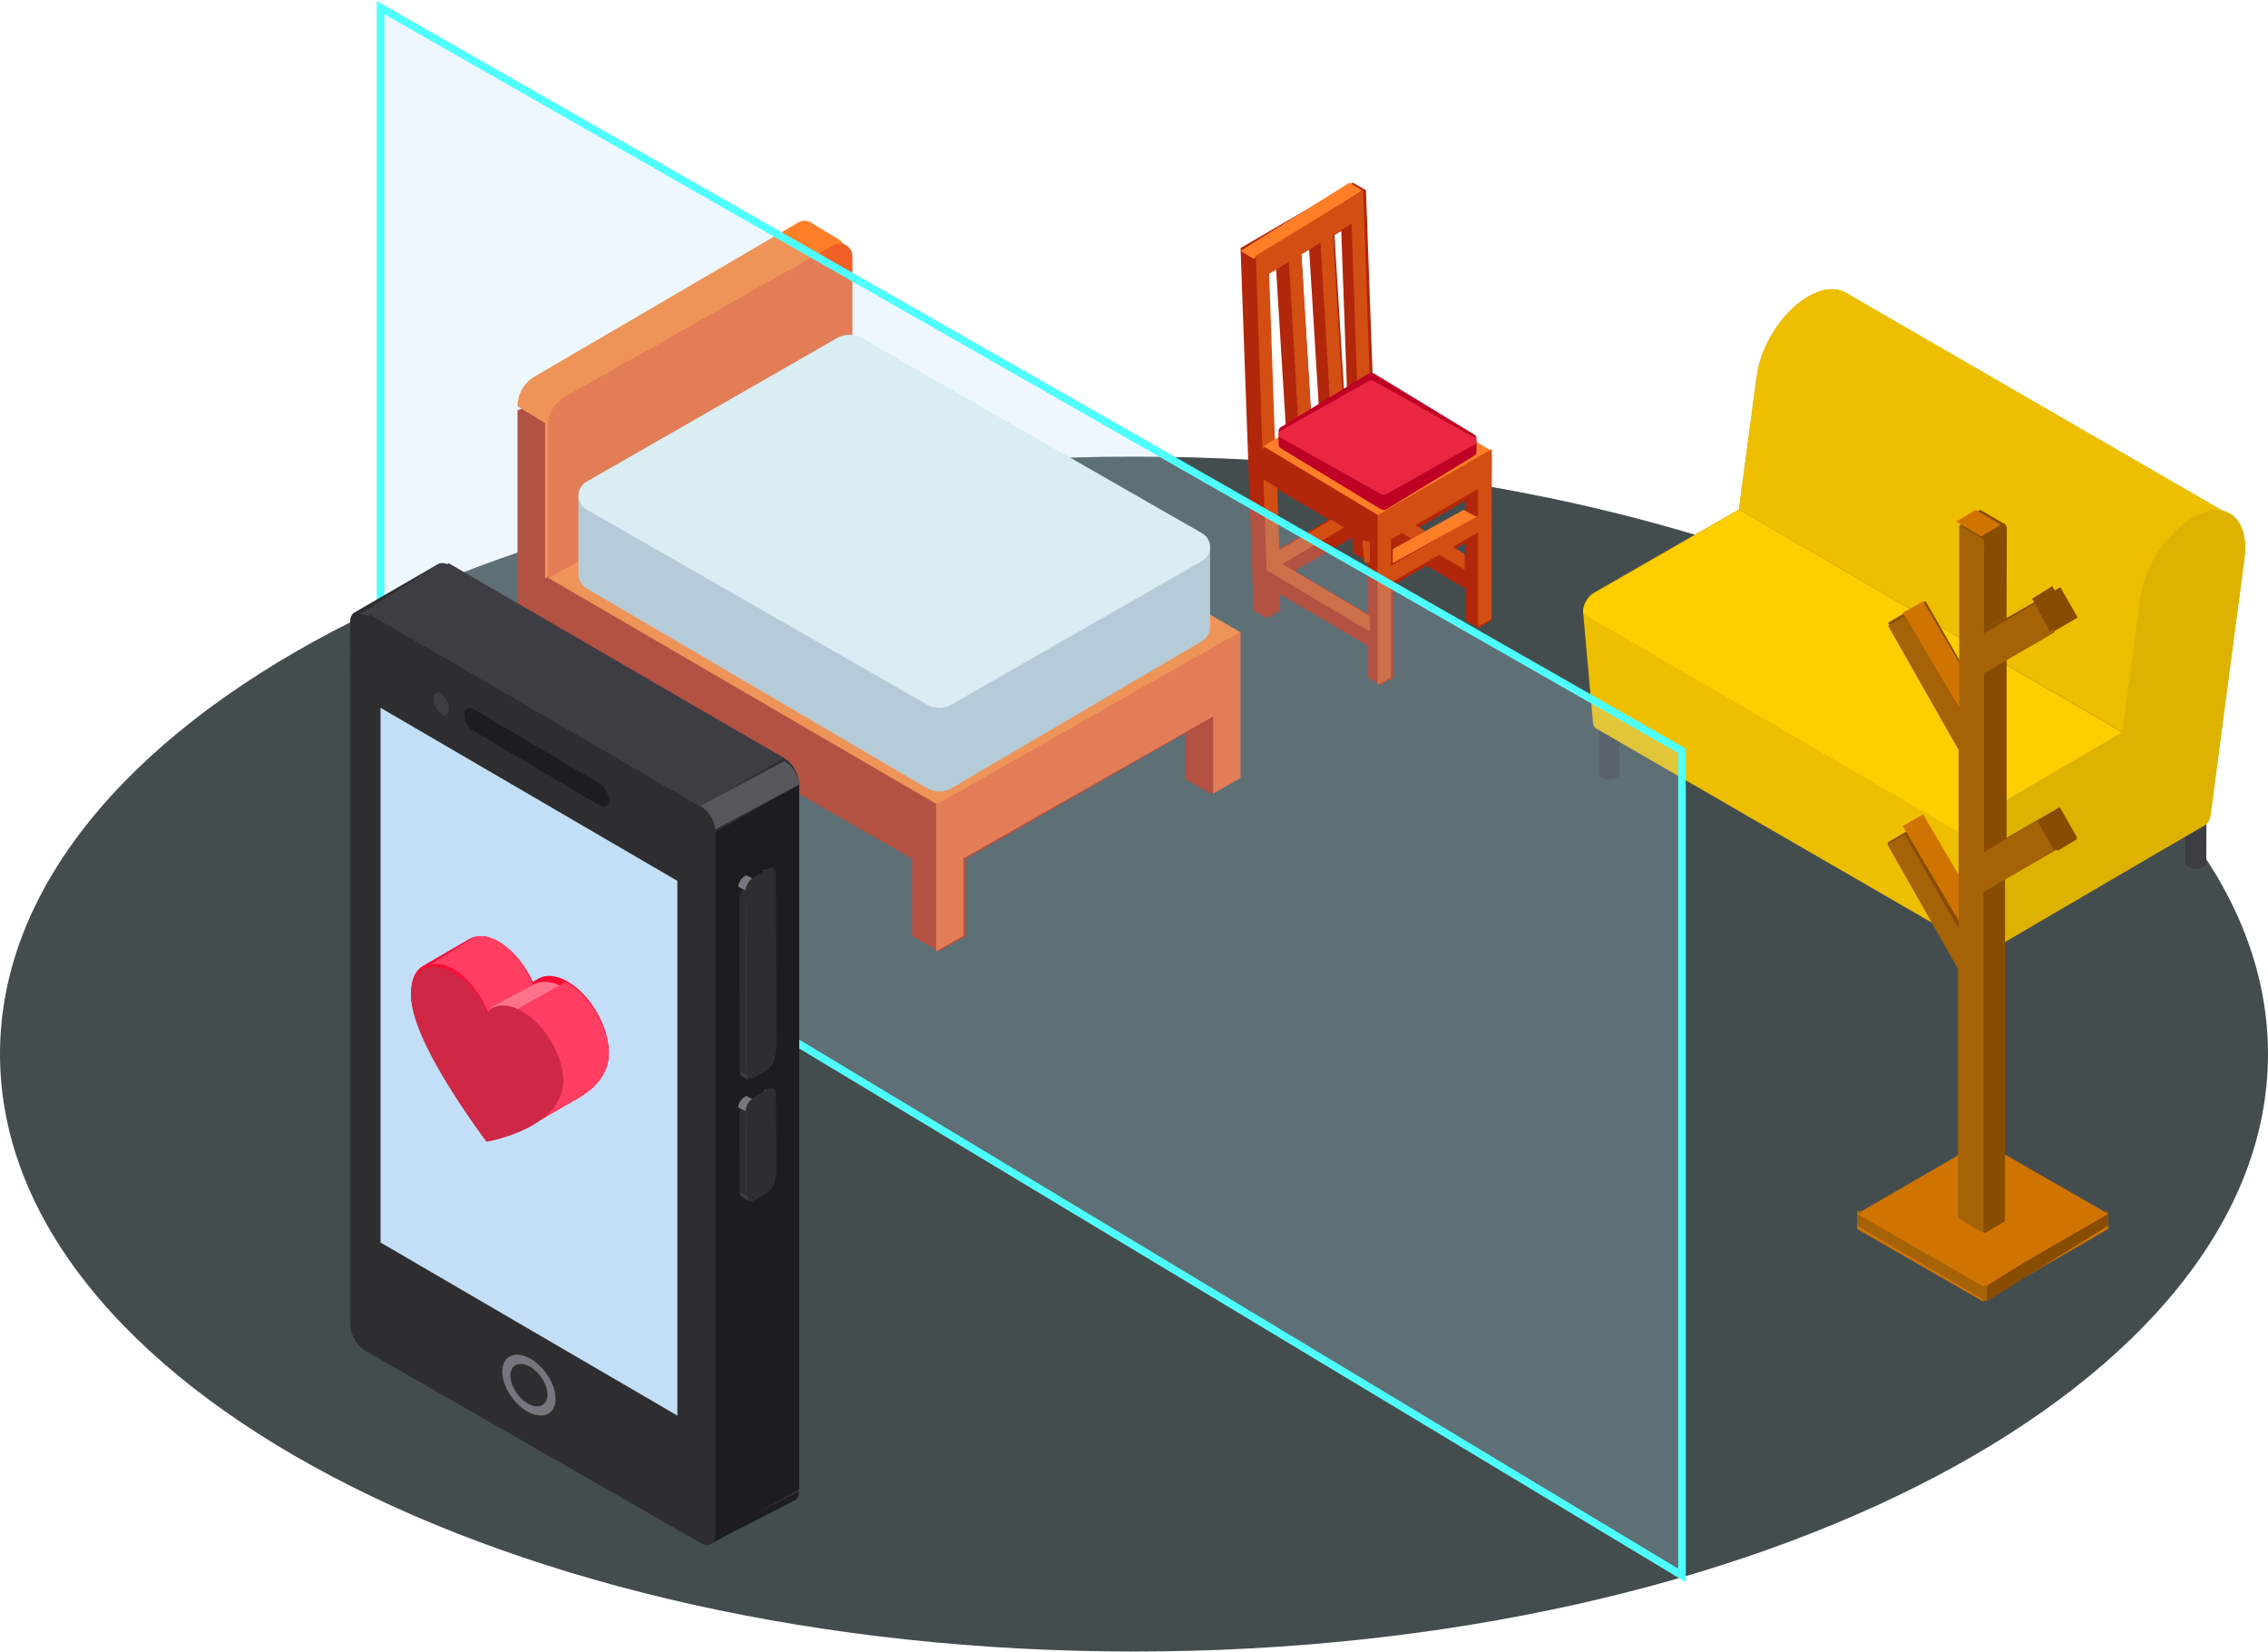
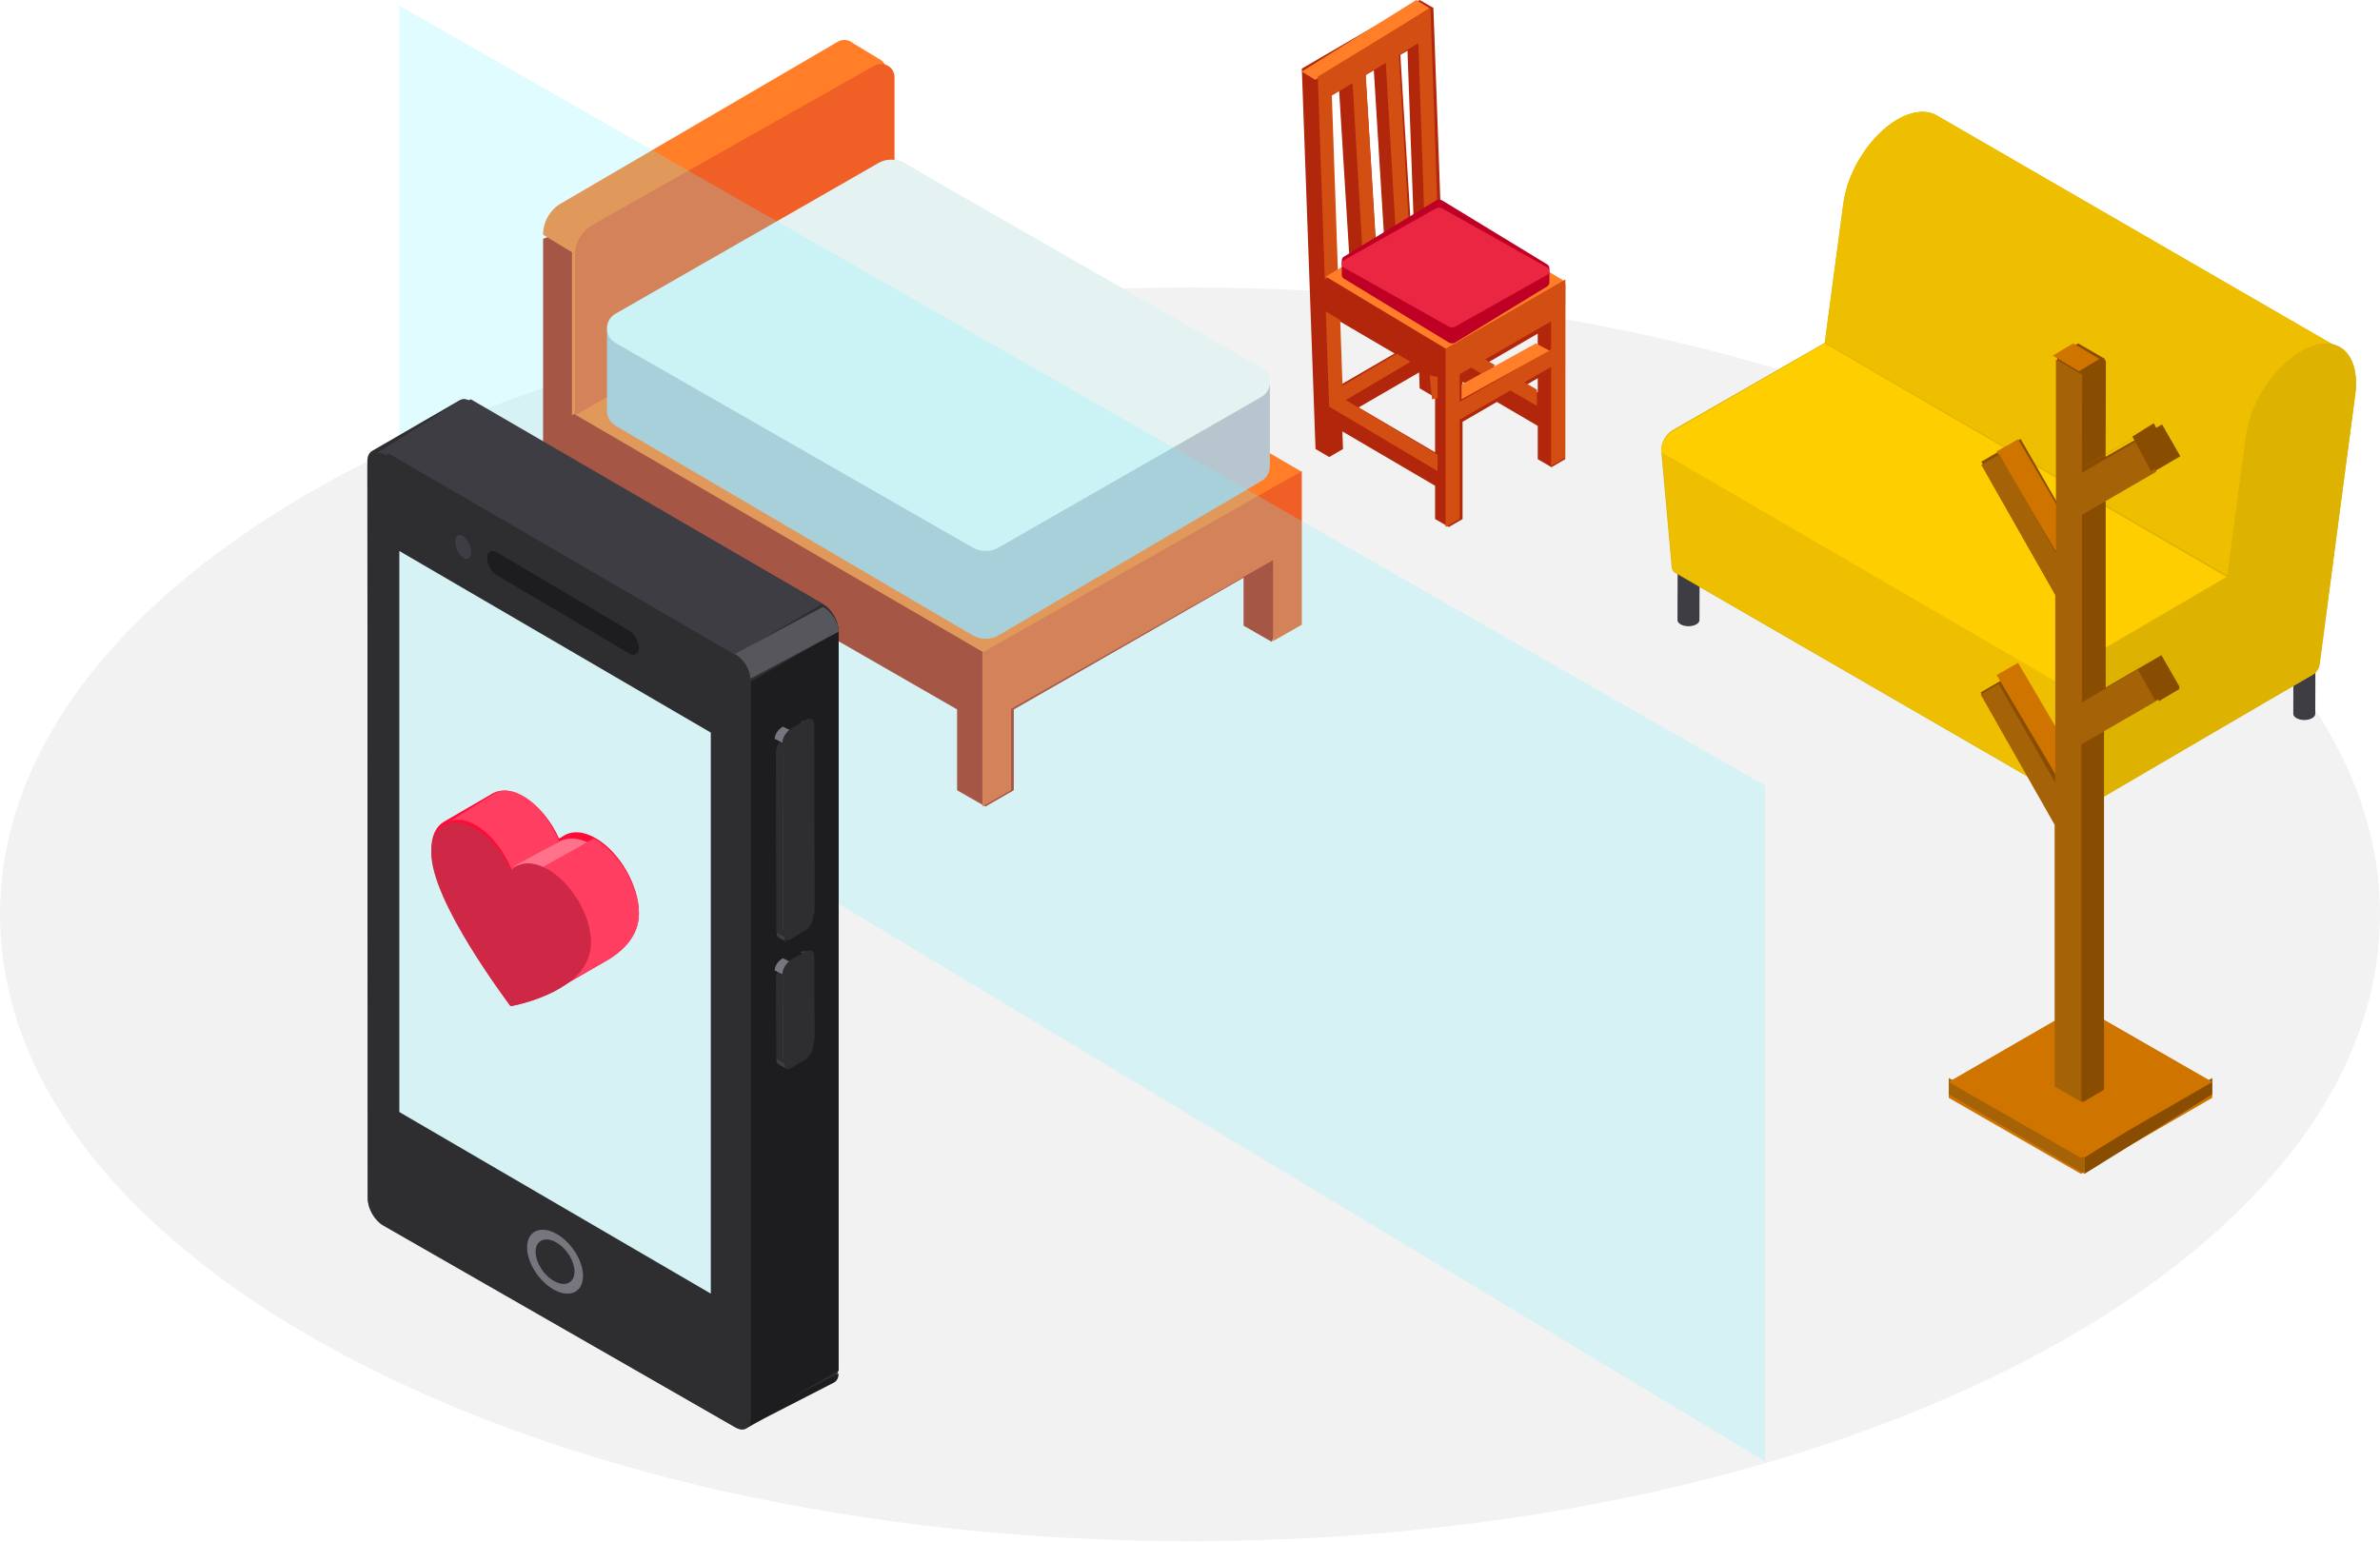
- <svg xmlns="http://www.w3.org/2000/svg" width="298px" height="217px" viewBox="0 0 298 217" version="1.1">
-   <g id="Website" stroke="none" stroke-width="1" fill="none" fill-rule="evenodd">
-     <g id="Homepage" transform="translate(-434, -1694)">
-       <g id="Group-3" transform="translate(434, 1695)">
-         <ellipse id="Oval-Copy-3" fill="#444D4E" cx="149" cy="137.5" rx="149" ry="78.5" />
-         <g id="chair" transform="translate(163, 23)" fill-rule="nonzero">
-           <path d="M33,35.636 L17.4,26.608 L16.476,0.992 L14.757,0 L0,8.591 L1.719,56.231 L3.438,57.235 L5.157,56.231 L5.077,54.024 L16.688,60.832 L16.688,64.997 L18.407,66 L20.126,64.997 L20.126,52.825 L24.424,50.332 L29.542,53.333 L29.542,57.501 L31.261,58.504 L32.98,57.501 L32.98,39.776 L33,35.636 Z M4.576,40.137 L11.618,44.266 L4.867,48.186 L4.576,40.137 Z M20.126,47.813 L20.872,48.25 L20.126,48.683 L20.126,47.813 Z M14.031,28.519 L13.68,28.719 L12.336,6.873 L13.231,6.353 L14.031,28.519 Z M10.358,30.612 L9.33,31.197 L7.99,9.399 L9.017,8.802 L10.358,30.612 Z M6.009,33.09 L4.356,34.031 L3.56,11.973 L4.67,11.328 L6.009,33.09 Z M14.685,46.634 L14.757,48.633 L16.476,49.636 L16.688,49.512 L16.688,56.647 L7.116,51.024 L14.685,46.634 Z M29.542,47.364 L29.542,49.148 L28.014,48.25 L29.542,47.364 Z M24.463,46.165 L23.233,45.442 L29.542,41.775 L29.542,43.215 L24.463,46.165 Z" id="Shape" fill="#B2260B" />
-           <polygon id="Path" fill="#D34E13" points="17 47.208 16 47 16.303 50 17 49.856" />
-           <polygon id="Path" fill="#FF7E27" points="16 1.034 1.669 10 0 8.957 14.331 0" />
-           <polygon id="Path" fill="#D34E13" points="13.601 45.312 11.895 44.296 5.098 48.304 4.805 40.074 3 39 3.424 50.919 17 59 17 56.954 5.508 50.099" />
-           <polygon id="Path" fill="#D34E13" points="16.115 1 2.046 9.567 2 9.594 2.877 35 4.522 34.021 3.761 11.975 6.354 10.401 7.634 32.168 9.28 31.189 7.998 9.402 10.511 7.877 11.795 29.692 13.441 28.713 12.155 6.878 14.589 5.401 15.355 27.573 16.993 26.598 17 26.602" />
-           <polygon id="Path" fill="#FF7E27" points="3 34.631 17.58 26 33 35.273 18.582 44" />
-           <path d="M18,43.678 L18,66 L19.767,64.976 L19.767,52.549 L26.11,48.895 L29.445,50.839 L29.445,48.795 L27.875,47.878 L31.212,45.956 L31.212,58.347 L32.979,57.323 L33,35 L18,43.678 Z M31.212,43.728 L31.208,43.73 L19.767,50.321 L19.767,46.855 L21.195,46.031 L22.459,46.767 L24.225,45.749 L22.961,45.011 L31.212,40.247 L31.212,43.728 Z" id="Shape" fill="#D34E13" />
-           <polygon id="Path" fill="#FF7E27" points="29.305 43 20 48.153 20 50 31 43.916" />
-           <path d="M30.727,33.109 L17.606,25.118 C17.348,24.961 17.03,24.961 16.771,25.118 L5.273,32.137 C5.091,32.248 5,32.443 5,32.637 L5,34.39 C5,34.585 5.091,34.779 5.273,34.891 L18.394,42.882 C18.652,43.039 18.97,43.039 19.229,42.882 L30.727,35.864 C30.909,35.752 31,35.558 31,35.363 L31,33.61 C31,33.415 30.909,33.221 30.727,33.109 Z" id="Path" fill="#BF0025" />
-           <path d="M5.273,32.589 L16.771,26.109 C17.03,25.964 17.348,25.964 17.606,26.109 L30.727,33.487 C31.091,33.692 31.091,34.205 30.727,34.411 L19.229,40.891 C18.97,41.036 18.652,41.036 18.394,40.891 L5.273,33.513 C4.909,33.308 4.909,32.794 5.273,32.589 Z" id="Path" fill="#EA2642" />
-         </g>
-         <g id="bed" transform="translate(68, 28)" fill-rule="nonzero">
-           <polygon id="Path" fill="#B2260B" points="87.867 53.343 52.577 73.312 10.965 49.57 9.758 21 0 24.915 0 64.131 3.55 66.167 7.1 64.131 7.1 58.108 51.845 83.843 51.838 83.844 51.838 93.964 55.388 96 58.937 93.964 58.937 83.844 87.708 67.342 87.708 73.351 91.258 75.388 93 70.109 92.942 55.282" />
-           <polygon id="Path" fill="#FF7E27" points="95 54.088 43.339 24 4 46.912 55.661 77" />
-           <polygon id="Path" fill="#EF5F26" points="7 58.022 7 63.984 4 66 4 56" />
-           <path d="M42.042,2.363 C42.042,2.363 42.042,2.363 42.042,2.362 L38.8,0.404 C38.296,-0.027 37.551,-0.154 36.899,0.226 L2.229,20.484 C0.85,21.29 0,22.779 0,24.39 L3.617,26.593 C3.617,25.585 3.617,25.585 3.617,26.593 L3.617,47 L43,23.988 L43,3.88 C43,3.179 42.592,2.623 42.042,2.363 Z M41.699,2.244 C41.687,2.242 41.674,2.239 41.662,2.237 C41.674,2.239 41.687,2.242 41.699,2.244 Z M41.513,2.213 C41.494,2.211 41.475,2.21 41.456,2.209 C41.475,2.21 41.494,2.211 41.513,2.213 Z M41.32,2.204 C41.294,2.204 41.269,2.206 41.242,2.208 C41.269,2.206 41.294,2.204 41.32,2.204 Z M40.717,2.328 C40.649,2.357 40.582,2.39 40.516,2.428 C40.582,2.39 40.649,2.357 40.717,2.328 Z M41.121,2.219 C41.089,2.223 41.056,2.23 41.023,2.237 C41.056,2.23 41.089,2.223 41.121,2.219 Z M40.919,2.259 C40.878,2.271 40.837,2.286 40.795,2.3 C40.837,2.286 40.878,2.271 40.919,2.259 Z" id="Shape" fill="#FF7E27" />
-           <path d="M4,47 L4,26.957 C4,25.374 4.863,23.911 6.264,23.121 L41.477,3.223 C42.599,2.589 44,3.382 44,4.649 L44,24.399 L4,47 Z" id="Path" fill="#EF5F26" />
-           <path d="M9.062,34.759 L41.969,15.443 C42.974,14.852 44.212,14.852 45.216,15.443 L89.938,41.693 C90.646,42.109 91,42.837 91,43.564 L91,53.371 C91,54.098 90.646,54.826 89.938,55.242 L57.031,74.558 C56.026,75.147 54.788,75.147 53.784,74.558 L9.062,48.307 C8.354,47.891 8,47.164 8,46.436 L8,36.63 C8,35.902 8.354,35.175 9.062,34.759 L9.062,34.759 Z" id="Path" fill="#B6C5CE" />
-           <path d="M89.938,41.058 L45.216,15.432 C44.212,14.856 42.974,14.856 41.969,15.432 L9.062,34.289 C7.646,35.101 7.646,37.13 9.062,37.942 L53.784,63.568 C54.788,64.144 56.026,64.144 57.031,63.568 L89.938,44.712 C91.354,43.9 91.354,41.87 89.938,41.058 L89.938,41.058 Z" id="Path" fill="#E4F2F1" />
-           <polygon id="Path" fill="#EF5F26" points="95 54 95 73.237 91.398 75.283 91.398 65.15 58.602 83.782 58.602 93.953 55 96 55 76.725" />
-         </g>
-         <g id="sofa" transform="translate(208, 37)" fill-rule="nonzero">
-           <g id="Group" transform="translate(2, 50)" fill="#3E3D43">
-             <path d="M51.569,28.367 L51.532,41.227 C51.531,41.425 51.398,41.622 51.131,41.773 C50.596,42.076 49.726,42.076 49.187,41.773 C48.915,41.62 48.78,41.419 48.781,41.22 L48.818,28.359 C48.817,28.559 48.953,28.76 49.224,28.912 C49.763,29.216 50.634,29.215 51.169,28.912 C51.435,28.761 51.568,28.564 51.569,28.367 Z" id="Path" />
-             <path d="M51.163,27.814 C51.702,28.117 51.705,28.609 51.169,28.912 C50.634,29.215 49.763,29.216 49.224,28.912 C48.685,28.609 48.682,28.117 49.217,27.814 C49.753,27.511 50.624,27.511 51.163,27.814 Z" id="Path" />
-             <path d="M79.931,12.532 L79.893,25.393 C79.893,25.59 79.759,25.788 79.493,25.938 C78.958,26.241 78.087,26.242 77.548,25.938 C77.277,25.786 77.142,25.585 77.142,25.385 L77.18,12.525 C77.179,12.725 77.315,12.925 77.586,13.078 C78.125,13.381 78.995,13.381 79.531,13.078 C79.797,12.927 79.93,12.73 79.931,12.532 Z" id="Path" />
-             <path d="M79.525,11.98 C80.064,12.283 80.066,12.775 79.531,13.078 C78.995,13.381 78.125,13.381 77.586,13.078 C77.047,12.775 77.044,12.283 77.579,11.98 C78.115,11.676 78.986,11.676 79.525,11.98 Z" id="Path" />
-             <path d="M2.826,0.788 L2.789,13.648 C2.788,13.846 2.655,14.043 2.389,14.194 C1.853,14.497 0.983,14.497 0.444,14.194 C0.173,14.041 0.037,13.841 0.038,13.641 L0.075,0.78 C0.075,0.98 0.21,1.181 0.481,1.334 C1.02,1.637 1.891,1.637 2.426,1.334 C2.692,1.183 2.826,0.985 2.826,0.788 Z" id="Path" />
-             <path d="M2.42,0.235 C2.959,0.539 2.962,1.03 2.426,1.334 C1.891,1.637 1.02,1.637 0.481,1.334 C-0.058,1.03 -0.061,0.538 0.474,0.235 C1.01,-0.068 1.881,-0.068 2.42,0.235 Z" id="Path" />
-           </g>
-           <path d="M84.882,29.594 C84.915,29.611 84.948,29.627 84.98,29.646 L34.511,0.462 C33.526,-0.109 32.232,-0.172 30.749,0.393 C30.36,0.541 29.972,0.727 29.591,0.947 C26.28,2.849 23.362,7.259 22.804,11.443 L20.47,28.93 L1.412,39.879 C0.577,40.359 -0.074,41.555 0.007,42.461 L1.307,56.965 C1.34,57.333 1.489,57.591 1.713,57.721 L52.181,86.906 C52.175,86.902 52.169,86.896 52.162,86.892 C52.422,87.055 52.788,87.038 53.19,86.808 L81.599,70.486 C81.992,70.26 82.328,69.743 82.391,69.262 L86.906,35.431 C87.292,32.541 86.463,30.438 84.882,29.594 Z" id="Path" fill="#DDB201" />
-           <g id="Group" fill="#EEBF00">
-             <path d="M52.153,86.832 L1.782,57.672 C1.559,57.543 1.409,57.284 1.377,56.916 L51.748,86.076 C51.78,86.444 51.93,86.703 52.153,86.832 Z" id="Path" />
-             <path d="M34.517,0.461 C33.533,-0.108 32.242,-0.172 30.762,0.393 C30.373,0.541 29.987,0.727 29.606,0.946 C26.302,2.846 23.39,7.253 22.832,11.434 L20.502,28.906 L70.873,58.065 L73.204,40.593 C73.761,36.413 76.673,32.006 79.977,30.105 C80.358,29.886 80.744,29.7 81.133,29.552 C82.613,28.988 83.904,29.051 84.888,29.621 L34.517,0.461 Z" id="Path" />
-             <polygon id="Path" points="51.748 86.076 1.377 56.916 0.079 42.424 50.45 71.584" />
-           </g>
-           <path d="M20.487,29 L1.413,40.022 C0.577,40.505 -0.074,41.709 0.007,42.621 L50.519,72 C50.438,71.089 51.09,69.884 51.926,69.401 L71,58.379 L20.487,29 Z" id="Path" fill="#FECE00" />
-           <path d="M80.16,29.95 C80.536,29.729 80.918,29.543 81.301,29.394 C85.012,27.955 87.522,30.582 86.907,35.266 L82.458,69.204 C82.396,69.687 82.065,70.206 81.678,70.433 L53.682,86.806 C52.962,87.227 52.357,86.942 52.288,86.146 L51.007,71.596 C50.927,70.687 51.568,69.487 52.391,69.006 L71.172,58.022 L73.472,40.479 C74.022,36.282 76.898,31.858 80.16,29.95 Z" id="Path" fill="#DDB201" />
-         </g>
-         <g id="coat-hanger" transform="translate(244, 66)" fill-rule="nonzero">
-           <polygon id="Path" fill="#D07400" points="16.449 83 0.005 92.523 0 94.477 16.551 104 32.995 94.477 33 92.523" />
-           <polygon id="Path" fill="#884D01" points="33 92 32.995 94.043 17 104 17.005 101.957" />
-           <polygon id="Path" fill="#A66206" points="17 101.957 16.994 104 0 94.043 0.006 92" />
-           <polygon id="Path" fill="#D07400" points="33 92.5 16.554 102 0 92.5 16.446 83" />
-           <polygon id="Path" fill="#884D01" points="19.524 43.176 19.524 19.599 26.381 15.668 29 14.137 26.714 10.153 19.512 14.282 19.547 1.939 16.208 0 13.589 1.531 13.589 19.961 9.002 11.969 6.701 13.288 4.082 14.819 13.505 31.218 13.505 48.851 8.92 40.863 6.619 42.182 4 43.713 13.423 60.112 13.423 93.061 16.823 95 19.442 93.469 19.442 48.493 26.299 44.563 28.919 43.031 26.632 39.048" />
-           <polygon id="Path" fill="#A66206" points="4 44 6.662 42.388 9 41 6.338 42.612" />
-           <polygon id="Path" fill="#D07400" points="6 41.535 8.684 40 16 52.465 13.384 54" />
-           <polygon id="Path" fill="#884D01" points="16 49.514 19 48 19 92.486 16 94" />
-           <polygon id="Path" fill="#A66206" points="4 15 6.662 13.388 9 12 6.338 13.612" />
-           <polygon id="Path" fill="#D07400" points="6 13.535 8.685 12 16 24.465 13.386 26" />
-           <polygon id="Path" fill="#A66206" points="17 45 19.423 43.376 26 39 23.577 40.623" />
-           <g id="Group" transform="translate(17, 2)" fill="#884D01">
-             <polygon id="Path" points="7.078 38.811 9.656 37.278 11.907 41.268 9.328 42.802" />
-             <polygon id="Path" points="0.08 19.297 2.658 17.762 2.658 41.413 0.08 42.947" />
-             <polygon id="Path" points="0.103 1.634 2.681 0.1 2.647 12.466 0.068 14" />
-           </g>
-           <g id="Group" transform="translate(13, 0)" fill="#D07400">
-             <polygon id="Path" points="0.016 1.537 2.594 0 5.881 1.946 3.303 3.483" />
-             <polygon id="Path" points="3.268 15.871 5.847 14.334 12.937 10.19 10.358 11.727" />
-           </g>
-           <polygon id="Path" fill="#A66206" points="16.708 3.929 16.673 16.21 23.753 12.102 26 16.066 16.685 21.471 16.685 44.959 23.673 40.852 25.92 44.816 16.605 50.22 16.605 95 13.263 93.07 13.263 60.287 4 43.97 6.262 42.658 13.343 55.031 13.343 31.537 4.08 15.221 6.342 13.909 13.425 26.282 13.425 2" />
-           <polygon id="Path" fill="#884D01" points="23 11.666 25.67 10 28 14.334 25.33 16" />
-         </g>
-         <polygon id="Path-2" stroke="#4FFFFC" fill-opacity="0.235" fill="#BAE0F9" points="50 -2.48449698e-13 50 103.068 221 206 221 97.657" />
-         <g id="smartphone" transform="translate(46, 73)" fill-rule="nonzero">
-           <path d="M57.065,25.657 L12.918,0.265 C12.378,-0.045 11.89,-0.074 11.537,0.131 L0.567,6.482 C0.568,6.481 0.569,6.481 0.57,6.48 C0.219,6.681 0.002,7.111 0,7.723 L0.051,100.005 C0.047,101.233 0.913,102.727 1.986,103.345 L46.082,128.736 C46.655,129.066 47.17,129.075 47.527,128.827 C47.506,128.842 47.486,128.858 47.464,128.871 L58.434,122.519 C58.782,122.318 58.998,121.889 59,121.279 L59,28.997 C59.004,27.771 58.136,26.273 57.065,25.657 Z" id="Path" fill="#2E2E30" />
-           <path d="M58.411,123.144 L47,129 C47.363,128.814 47.587,128.419 47.589,127.856 L59,122 C58.998,122.563 58.773,122.958 58.411,123.144 Z" id="Path" fill="#1D1D1F" />
-           <path d="M1,6.857 L11.658,0.138 C12.001,-0.078 12.475,-0.048 13,0.281 L2.342,7 C1.818,6.671 1.343,6.641 1,6.857 Z" id="Path" fill="#3E3D43" />
-           <polygon id="Path" fill="#1D1D1F" points="48 35.375 59 29 59 121.625 48 128" />
-           <polygon id="Path" fill="#3E3D43" points="2 6.403 12.947 0 57 25.597 46.053 32" />
-           <path d="M46,31.898 L57.05,26 C58.129,26.572 59.004,27.963 59,29.102 L47.95,35 C47.953,33.861 47.079,32.471 46,31.898 Z" id="Path" fill="#57565C" />
-           <path d="M46.066,32.521 C47.136,33.134 48.004,34.623 48,35.843 L48,127.636 C47.996,128.858 47.124,129.349 46.053,128.736 L1.985,103.479 C0.912,102.865 0.047,101.379 0.051,100.157 L0,8.364 C0.004,7.144 0.875,6.65 1.947,7.264 L46.066,32.521 Z" id="Path" fill="#2E2E30" />
-           <polyline id="Path" fill="#C3DFF7" points="43 41.741 4 19 4 89.259 43 112 43 41.741" />
-           <path d="M23.492,110.49 C22.149,109.801 21.06,108.121 21.064,106.749 C21.068,105.376 22.164,104.821 23.508,105.51 C24.851,106.2 25.94,107.877 25.936,109.25 C25.932,110.622 24.836,111.18 23.492,110.49 M23.511,104.426 C21.582,103.436 20.006,104.232 20,106.203 C19.994,108.174 21.559,110.584 23.489,111.575 C25.418,112.565 26.994,111.767 27,109.796 C27.006,107.824 25.441,105.416 23.511,104.426" id="Shape" fill="#77767E" />
-           <path d="M32.788,28.967 L16.219,19.171 C15.548,18.774 15.002,19.093 15,19.882 C14.998,20.674 15.54,21.636 16.212,22.033 L32.781,31.829 C33.452,32.226 33.998,31.908 34,31.115 C34.002,30.326 33.459,29.364 32.788,28.967" id="Path" fill="#1D1D1F" />
-           <path d="M12.003,17.16 C11.449,16.788 11.002,17.087 11,17.827 C10.998,18.568 11.443,19.467 11.997,19.84 C12.548,20.211 12.998,19.915 13,19.174 C13.002,18.434 12.555,17.532 12.003,17.16" id="Path" fill="#3E3D43" />
-           <g id="Group" transform="translate(51, 41)" fill="#2E2E30">
-             <path d="M0.479,26.142 L1.361,26.674 C1.337,26.66 1.317,26.638 1.296,26.618 C1.47,26.774 1.735,26.786 2.036,26.605 L3.86,25.512 C4.386,25.197 4.811,24.433 4.809,23.807 L4.763,1.468 C4.762,1.157 4.655,0.938 4.484,0.836 C4.484,0.836 4.485,0.836 4.485,0.836 L3.604,0.305 C3.431,0.2 3.191,0.215 2.926,0.373 L1.102,1.466 C0.577,1.781 0.153,2.544 0.155,3.169 L0.201,25.508 C0.202,25.82 0.308,26.039 0.479,26.142 Z" id="Path" />
-             <path d="M4.483,29.125 C4.484,29.125 4.485,29.125 4.485,29.126 L3.603,28.594 C3.43,28.49 3.19,28.504 2.926,28.663 L1.102,29.756 C0.576,30.071 0.153,30.834 0.154,31.459 L0.201,41.661 C0.201,41.973 0.307,42.192 0.479,42.295 L1.36,42.827 C1.336,42.813 1.317,42.791 1.295,42.772 C1.47,42.927 1.735,42.939 2.036,42.759 L3.86,41.666 C4.385,41.35 4.811,40.586 4.809,39.96 L4.762,29.757 C4.762,29.446 4.655,29.227 4.483,29.125 Z" id="Path" />
-           </g>
-           <g id="Group" transform="translate(51, 40)" fill="#3E3D43">
-             <path d="M1.504,27.984 L0.529,27.426 C0.34,27.318 0.223,27.087 0.222,26.76 L1.197,27.318 C1.198,27.645 1.315,27.875 1.504,27.984 Z" id="Path" />
-             <path d="M3.983,0.319 L4.958,0.877 C4.766,0.768 4.501,0.783 4.209,0.949 L3.234,0.391 C3.526,0.225 3.792,0.21 3.983,0.319 Z" id="Path" />
-           </g>
-           <polygon id="Path" fill="#57565C" points="53 67 52.05 66.465 52 44 52.95 44.535" />
-           <polygon id="Path" fill="#3E3D43" points="52.977 42 52 41.673 54.023 41 55 41.327" />
-           <path d="M51.964,43 L51,42.524 C50.998,41.965 51.461,41.282 52.036,41 L53,41.476 C52.425,41.758 51.962,42.441 51.964,43 Z" id="Path" fill="#77767E" />
-           <path d="M54.938,40.141 C55.495,39.813 55.949,40.077 55.951,40.726 L56,63.95 C56.002,64.601 55.551,65.396 54.994,65.723 L53.06,66.859 C52.503,67.187 52.051,66.923 52.049,66.271 L52,43.048 C51.998,42.398 52.447,41.605 53.004,41.277 L54.938,40.141 Z" id="Path" fill="#2E2E30" />
-           <g id="Group" transform="translate(51, 69)" fill="#3E3D43">
-             <path d="M1.504,14.822 L0.529,14.275 C0.34,14.169 0.223,13.943 0.222,13.623 L1.197,14.17 C1.198,14.49 1.315,14.716 1.504,14.822 Z" id="Path" />
-             <path d="M3.983,0.179 L4.958,0.726 C4.766,0.619 4.501,0.634 4.209,0.797 L3.234,0.25 C3.526,0.087 3.792,0.072 3.983,0.179 Z" id="Path" />
-           </g>
-           <polygon id="Path" fill="#57565C" points="53 83 52.05 82.455 52 72 52.95 72.545" />
-           <polygon id="Path" fill="#3E3D43" points="52.977 71 52 70.673 54.023 70 55 70.327" />
-           <path d="M51.964,72 L51,71.524 C50.998,70.965 51.461,70.282 52.036,70 L53,70.476 C52.425,70.758 51.962,71.441 51.964,72 Z" id="Path" fill="#77767E" />
-           <path d="M54.938,69.137 C55.495,68.818 55.949,69.075 55.951,69.707 L56,80.031 C56.002,80.665 55.551,81.439 54.994,81.757 L53.06,82.863 C52.503,83.182 52.051,82.925 52.049,82.291 L52,71.966 C51.998,71.334 52.447,70.562 53.004,70.243 L54.938,69.137 Z" id="Path" fill="#2E2E30" />
-         </g>
-         <g id="like" transform="translate(54, 122)" fill-rule="nonzero">
-           <path d="M20.586,5.967 C19.077,5.096 17.71,5.015 16.722,5.589 L15.996,6.011 C15.02,3.821 13.391,1.813 11.541,0.745 C10.031,-0.127 8.663,-0.207 7.676,0.367 L1.585,3.906 C1.588,3.904 1.591,3.903 1.594,3.901 C0.614,4.465 0.005,5.672 0,7.39 C-0.018,13.643 9.418,26.332 9.915,27 C10.193,26.948 13.269,26.373 15.935,24.788 C15.897,24.811 15.859,24.834 15.82,24.856 L21.911,21.317 C24.069,20.063 25.992,18.157 26,15.343 C26.01,11.897 23.586,7.698 20.586,5.967 Z" id="Path" fill="#FE0B37" />
-           <path d="M2,4.035 L7.893,0.379 C8.849,-0.214 10.172,-0.131 11.632,0.769 C13.458,1.895 15.063,4.03 16,6.344 L10.107,10 C9.17,7.686 7.565,5.551 5.739,4.426 C4.279,3.525 2.956,3.442 2,4.035 Z" id="Path" fill="#FF3E61" />
-           <path d="M10,9.647 L16.119,6.342 C17.111,5.807 18.484,5.882 20,6.695 L13.881,10 C12.365,9.187 10.992,9.112 10,9.647 Z" id="Path" fill="#FF728C" />
-           <path d="M21.735,21.44 L15.382,25 C17.633,23.739 19.639,21.821 19.647,18.991 C19.657,15.525 17.129,11.302 14,9.56 L20.353,6 C23.482,7.742 26.01,11.965 26,15.431 C25.992,18.261 23.986,20.178 21.735,21.44 Z" id="Path" fill="#FF3E61" />
-           <path d="M14.561,9.85 C17.575,11.547 20.01,15.663 20,19.042 C19.982,25.173 10.462,26.909 9.961,27 C9.462,26.345 -0.018,13.905 0,7.775 C0.01,4.396 2.461,3.033 5.474,4.73 C7.37,5.798 9.037,7.825 10.01,10.021 C10.992,8.926 12.665,8.781 14.561,9.85 Z" id="Path" fill="#CE2846" />
-         </g>
+ <svg xmlns="http://www.w3.org/2000/svg" width="298" height="193" viewBox="0 0 298 193" fill="none">
+   <g id="Group 3">
+     <ellipse id="Oval Copy 3" cx="149" cy="114.5" rx="149" ry="78.5" fill="#F2F2F2" />
+     <g id="chair">
+       <path id="Shape" fill-rule="evenodd" clip-rule="evenodd" d="M196 35.636L180.4 26.608L179.476 0.992L177.757 0L163 8.591L164.719 56.231L166.438 57.235L168.157 56.231L168.077 54.024L179.688 60.832V64.997L181.407 66L183.126 64.997V52.825L187.424 50.332L192.542 53.333V57.501L194.261 58.504L195.98 57.501V39.776L196 35.636ZM167.576 40.137L174.618 44.266L167.867 48.186L167.576 40.137ZM183.872 48.25L183.126 47.813V48.683L183.872 48.25ZM177.031 28.519L176.68 28.719L175.336 6.873L176.231 6.353L177.031 28.519ZM172.33 31.197L173.358 30.612L172.017 8.802L170.99 9.399L172.33 31.197ZM169.009 33.09L167.356 34.031L166.56 11.973L167.67 11.328L169.009 33.09ZM177.757 48.633L177.685 46.634L170.116 51.024L179.688 56.647V49.512L179.476 49.636L177.757 48.633ZM192.542 47.364V49.148L191.014 48.25L192.542 47.364ZM186.233 45.442L187.463 46.165L192.542 43.215V41.775L186.233 45.442Z" fill="#B2260B" />
+       <path id="Path" d="M180 47.208L179 47L179.303 50L180 49.856V47.208Z" fill="#D34E13" />
+       <path id="Path_2" d="M179 1.034L164.669 10L163 8.957L177.331 0L179 1.034Z" fill="#FF7E27" />
+       <path id="Path_3" d="M176.601 45.312L174.895 44.296L168.098 48.304L167.805 40.074L166 39L166.424 50.919L180 59V56.954L168.508 50.099L176.601 45.312Z" fill="#D34E13" />
+       <path id="Path_4" d="M179.115 1L165.046 9.567L165 9.594L165.877 35L167.522 34.021L166.761 11.975L169.354 10.401L170.634 32.168L172.28 31.189L170.998 9.402L173.511 7.877L174.795 29.692L176.441 28.713L175.155 6.878L177.589 5.401L178.355 27.573L179.993 26.598L180 26.602L179.115 1Z" fill="#D34E13" />
+       <path id="Path_5" d="M166 34.631L180.58 26L196 35.273L181.582 44L166 34.631Z" fill="#FF7E27" />
+       <path id="Shape_2" fill-rule="evenodd" clip-rule="evenodd" d="M181 66V43.678L196 35L195.979 57.323L194.212 58.347V45.956L190.875 47.878L192.445 48.795V50.839L189.11 48.895L182.767 52.549V64.976L181 66ZM194.208 43.73L194.212 43.728V40.247L185.961 45.011L187.225 45.748L185.459 46.767L184.195 46.031L182.767 46.855V50.321L194.208 43.73Z" fill="#D34E13" />
+       <path id="Path_6" d="M192.305 43L183 48.153V50L194 43.916L192.305 43Z" fill="#FF7E27" />
+       <path id="Path_7" d="M193.727 33.109L180.606 25.118C180.348 24.961 180.03 24.961 179.771 25.118L168.273 32.137C168.091 32.248 168 32.443 168 32.637V34.39C168 34.585 168.091 34.779 168.273 34.891L181.394 42.882C181.652 43.039 181.97 43.039 182.229 42.882L193.727 35.864C193.909 35.752 194 35.558 194 35.363V33.61C194 33.415 193.909 33.221 193.727 33.109Z" fill="#BF0025" />
+       <path id="Path_8" d="M168.273 32.589L179.771 26.109C180.03 25.964 180.348 25.964 180.606 26.109L193.727 33.487C194.091 33.692 194.091 34.205 193.727 34.411L182.229 40.891C181.97 41.036 181.652 41.036 181.394 40.891L168.273 33.513C167.909 33.308 167.909 32.794 168.273 32.589Z" fill="#EA2642" />
+     </g>
+     <g id="bed">
+       <path id="Path_9" d="M155.867 58.343L120.577 78.312L78.965 54.57L77.758 26L68 29.915V69.131L71.55 71.167L75.1 69.131V63.108L119.845 88.843L119.838 88.844V98.964L123.388 101L126.937 98.964V88.844L155.708 72.342V78.352L159.258 80.388L161 75.109L160.942 60.282L155.867 58.343Z" fill="#B2260B" />
+       <path id="Path_10" d="M163 59.088L111.339 29L72 51.912L123.661 82L163 59.088Z" fill="#FF7E27" />
+       <path id="Path_11" d="M75 63.022V68.984L72 71V61L75 63.022Z" fill="#EF5F26" />
+       <path id="Shape_3" fill-rule="evenodd" clip-rule="evenodd" d="M110.042 7.363C110.042 7.363 110.042 7.363 110.042 7.362L106.8 5.404C106.296 4.973 105.551 4.846 104.899 5.226L70.229 25.484C68.85 26.29 68 27.779 68 29.39L71.617 31.593V52L111 28.988V8.88C111 8.179 110.592 7.623 110.042 7.363L110.042 7.363Z" fill="#FF7E27" />
+       <path id="Path_12" d="M72 52V31.957C72 30.374 72.863 28.911 74.264 28.12L109.477 8.223C110.599 7.589 112 8.382 112 9.649V29.398L72 52Z" fill="#EF5F26" />
+       <path id="Path_13" d="M77.062 39.759L109.969 20.443C110.974 19.852 112.212 19.852 113.216 20.443L157.938 46.693C158.646 47.109 159 47.837 159 48.564V58.371C159 59.098 158.646 59.826 157.938 60.242L125.031 79.558C124.026 80.147 122.788 80.147 121.784 79.558L77.062 53.307C76.354 52.891 76 52.164 76 51.436V41.63C76 40.902 76.354 40.175 77.062 39.759Z" fill="#B6C5CE" />
+       <path id="Path_14" d="M157.938 46.058L113.216 20.432C112.212 19.856 110.974 19.856 109.969 20.432L77.062 39.289C75.646 40.101 75.646 42.13 77.062 42.942L121.784 68.568C122.788 69.144 124.026 69.144 125.031 68.568L157.938 49.712C159.354 48.9 159.354 46.87 157.938 46.058Z" fill="#E4F2F1" />
+       <path id="Path_15" d="M163 59V78.237L159.398 80.283V70.15L126.602 88.782V98.953L123 101V81.725L163 59Z" fill="#EF5F26" />
+     </g>
+     <g id="sofa">
+       <g id="Group">
+         <path id="Path_16" d="M261.57 92.367L261.532 105.227C261.532 105.425 261.398 105.622 261.132 105.773C260.597 106.076 259.726 106.076 259.187 105.773C258.916 105.62 258.781 105.42 258.781 105.22L258.819 92.359C258.818 92.559 258.954 92.76 259.225 92.912C259.764 93.216 260.635 93.216 261.17 92.912C261.436 92.761 261.569 92.564 261.57 92.367Z" fill="#3E3D43" />
+         <path id="Path_17" d="M261.163 91.814C261.702 92.117 261.705 92.609 261.169 92.912C260.634 93.215 259.763 93.215 259.225 92.912C258.686 92.608 258.683 92.117 259.218 91.814C259.753 91.51 260.624 91.51 261.163 91.814Z" fill="#3E3D43" />
+         <path id="Path_18" d="M289.931 76.533L289.894 89.393C289.893 89.591 289.76 89.788 289.493 89.939C288.958 90.242 288.088 90.242 287.549 89.939C287.277 89.786 287.142 89.586 287.143 89.386L287.18 76.525C287.179 76.725 287.315 76.926 287.586 77.079C288.125 77.382 288.996 77.382 289.531 77.079C289.797 76.928 289.931 76.73 289.931 76.533Z" fill="#3E3D43" />
+         <path id="Path_19" d="M289.525 75.98C290.064 76.283 290.066 76.775 289.531 77.078C288.995 77.381 288.125 77.381 287.586 77.078C287.047 76.774 287.044 76.282 287.579 75.98C288.115 75.676 288.986 75.676 289.525 75.98Z" fill="#3E3D43" />
+         <path id="Path_20" d="M212.827 64.789L212.789 77.649C212.789 77.847 212.655 78.044 212.389 78.195C211.854 78.498 210.983 78.498 210.444 78.195C210.173 78.042 210.038 77.841 210.038 77.642L210.076 64.781C210.075 64.981 210.21 65.182 210.482 65.334C211.021 65.638 211.891 65.637 212.426 65.334C212.693 65.183 212.826 64.986 212.827 64.789Z" fill="#3E3D43" />
+         <path id="Path_21" d="M212.42 64.235C212.959 64.539 212.962 65.03 212.426 65.334C211.891 65.637 211.02 65.637 210.481 65.334C209.942 65.03 209.94 64.538 210.474 64.235C211.01 63.932 211.881 63.932 212.42 64.235Z" fill="#3E3D43" />
      </g>
+       <path id="Path_22" d="M292.882 43.594C292.915 43.611 292.948 43.627 292.98 43.646L242.511 14.461C241.526 13.891 240.232 13.828 238.749 14.393C238.36 14.541 237.972 14.727 237.591 14.947C234.28 16.849 231.362 21.259 230.804 25.443L228.47 42.93L209.412 53.879C208.577 54.359 207.926 55.555 208.007 56.461L209.307 70.965C209.34 71.333 209.489 71.591 209.713 71.721L260.181 100.906C260.175 100.902 260.169 100.896 260.162 100.892C260.422 101.055 260.788 101.038 261.19 100.808L289.599 84.486C289.992 84.26 290.328 83.743 290.391 83.262L294.906 49.431C295.292 46.541 294.463 44.438 292.882 43.594Z" fill="#DDB201" />
+       <g id="Group_2">
+         <path id="Path_23" d="M260.154 100.831L209.782 71.672C209.559 71.542 209.41 71.284 209.377 70.916L259.748 100.076C259.781 100.444 259.93 100.702 260.154 100.831Z" fill="#EEBF00" />
+         <path id="Path_24" d="M242.518 14.461C241.534 13.892 240.242 13.828 238.762 14.393C238.374 14.541 237.988 14.727 237.607 14.946C234.302 16.846 231.39 21.253 230.833 25.433L228.503 42.906L278.874 72.065L281.204 54.593C281.761 50.413 284.674 46.006 287.978 44.105C288.359 43.886 288.745 43.7 289.134 43.552C290.614 42.988 291.905 43.051 292.889 43.621L242.518 14.461Z" fill="#EEBF00" />
+         <path id="Path_25" d="M259.748 100.076L209.377 70.916L208.079 56.424L258.45 85.584L259.748 100.076Z" fill="#EEBF00" />
+       </g>
+       <path id="Path_26" d="M228.487 43L209.413 54.022C208.577 54.505 207.926 55.709 208.007 56.621L258.519 86C258.438 85.089 259.09 83.884 259.926 83.401L279 72.379L228.487 43Z" fill="#FECE00" />
+       <path id="Path_27" d="M288.16 43.95C288.536 43.729 288.918 43.543 289.301 43.394C293.012 41.955 295.522 44.582 294.907 49.266L290.458 83.204C290.396 83.687 290.065 84.206 289.678 84.433L261.682 100.806C260.962 101.227 260.357 100.942 260.288 100.146L259.007 85.596C258.927 84.687 259.568 83.487 260.391 83.006L279.172 72.022L281.472 54.479C282.022 50.282 284.898 45.858 288.16 43.95Z" fill="#DDB201" />
+     </g>
+     <g id="coat-hanger">
+       <path id="Path_28" d="M260.449 126L244.005 135.523L244 137.477L260.551 147L276.995 137.477L277 135.523L260.449 126Z" fill="#D07400" />
+       <path id="Path_29" d="M277 135L276.995 137.043L261 147L261.005 144.957L277 135Z" fill="#884D01" />
+       <path id="Path_30" d="M261 144.957L260.994 147L244 137.043L244.006 135L261 144.957Z" fill="#A66206" />
+       <path id="Path_31" d="M277 135.5L260.554 145L244 135.5L260.446 126L277 135.5Z" fill="#D07400" />
+       <path id="Path_32" d="M263.524 86.176V62.599L270.381 58.668L273 57.137L270.714 53.153L263.512 57.282L263.547 44.939L260.208 43L257.589 44.531V62.961L253.002 54.969L250.701 56.288L248.082 57.819L257.505 74.218V91.851L252.92 83.863L250.619 85.182L248 86.713L257.423 103.112V136.061L260.823 138L263.442 136.469V91.493L270.299 87.563L272.919 86.031L270.632 82.048L263.524 86.176Z" fill="#884D01" />
+       <path id="Path_33" d="M248 87L250.662 85.388L253 84L250.338 85.612L248 87Z" fill="#A66206" />
+       <path id="Path_34" d="M250 84.535L252.684 83L260 95.465L257.384 97L250 84.535Z" fill="#D07400" />
+       <path id="Path_35" d="M260 92.514L263 91V135.486L260 137V92.514Z" fill="#884D01" />
+       <path id="Path_36" d="M248 58L250.662 56.389L253 55L250.338 56.611L248 58Z" fill="#A66206" />
+       <path id="Path_37" d="M250 56.535L252.685 55L260 67.465L257.386 69L250 56.535Z" fill="#D07400" />
+       <path id="Path_38" d="M261 88L263.423 86.376L270 82L267.577 83.623L261 88Z" fill="#A66206" />
+       <g id="Group_3">
+         <path id="Path_39" d="M268.078 83.811L270.656 82.277L272.907 86.268L270.329 87.802L268.078 83.811Z" fill="#884D01" />
+         <path id="Path_40" d="M261.08 64.296L263.658 62.762V86.412L261.08 87.946V64.296Z" fill="#884D01" />
+         <path id="Path_41" d="M261.103 46.633L263.681 45.1L263.647 57.465L261.068 58.999L261.103 46.633Z" fill="#884D01" />
+       </g>
+       <g id="Group_4">
+         <path id="Path_42" d="M257.016 44.537L259.594 43L262.881 44.947L260.303 46.483L257.016 44.537Z" fill="#D07400" />
+         <path id="Path_43" d="M260.269 58.87L262.847 57.334L269.937 53.19L267.359 54.726L260.269 58.87Z" fill="#D07400" />
+       </g>
+       <path id="Path_44" d="M260.708 46.929L260.673 59.21L267.753 55.102L270 59.066L260.685 64.471V87.959L267.673 83.852L269.92 87.816L260.605 93.22V138L257.263 136.07V103.287L248 86.97L250.262 85.657L257.343 98.031V74.537L248.08 58.221L250.342 56.909L257.425 69.282V45L260.708 46.929Z" fill="#A66206" />
+       <path id="Path_45" d="M267 54.666L269.67 53L272 57.334L269.33 59L267 54.666Z" fill="#884D01" />
+     </g>
+     <path id="Path 2" fill-rule="evenodd" clip-rule="evenodd" d="M50 0.707V80.067L221 182.999V98.364L50 0.707Z" fill="#7DF2FF" fill-opacity="0.235" />
+     <g id="smartphone">
+       <path id="Path_46" d="M103.065 75.657L58.918 50.265C58.378 49.955 57.89 49.926 57.537 50.13L46.566 56.482C46.568 56.481 46.569 56.481 46.57 56.48C46.219 56.681 46.002 57.111 46 57.723L46.051 150.005C46.047 151.233 46.913 152.727 47.986 153.345L92.082 178.736C92.655 179.066 93.17 179.075 93.527 178.827C93.505 178.842 93.486 178.858 93.463 178.871L104.434 172.519C104.782 172.318 104.998 171.889 105 171.279V78.997C105.004 77.771 104.136 76.273 103.065 75.657Z" fill="#2E2E30" />
+       <path id="Path_47" d="M104.411 173.144L93 179C93.362 178.814 93.587 178.419 93.589 177.856L105 172C104.998 172.563 104.773 172.958 104.411 173.144Z" fill="#1D1D1F" />
+       <path id="Path_48" d="M47 56.857L57.658 50.138C58.001 49.922 58.475 49.952 59 50.281L48.342 57C47.818 56.671 47.343 56.641 47 56.857Z" fill="#3E3D43" />
+       <path id="Path_49" d="M94 85.375L105 79V171.625L94 178V85.375Z" fill="#1D1D1F" />
+       <path id="Path_50" d="M48 56.403L58.947 50L103 75.597L92.053 82L48 56.403Z" fill="#3E3D43" />
+       <path id="Path_51" d="M92 81.898L103.05 76C104.129 76.572 105.004 77.963 105 79.102L93.95 85C93.953 83.861 93.079 82.471 92 81.898Z" fill="#57565C" />
+       <path id="Path_52" d="M92.066 82.521C93.136 83.134 94.004 84.623 94 85.843V177.636C93.996 178.858 93.124 179.349 92.053 178.736L47.985 153.479C46.912 152.865 46.047 151.379 46.051 150.157L46 58.364C46.004 57.144 46.874 56.65 47.947 57.264L92.066 82.521Z" fill="#2E2E30" />
+       <path id="Path_53" d="M89 91.741L50 69V139.259L89 162V91.741Z" fill="#D6F2F5" />
+       <path id="Shape_4" fill-rule="evenodd" clip-rule="evenodd" d="M66 156.203C66.006 154.232 67.582 153.436 69.511 154.426C71.441 155.416 73.006 157.824 73 159.796C72.994 161.767 71.418 162.565 69.489 161.575C67.559 160.584 65.994 158.174 66 156.203ZM67.064 156.749C67.06 158.121 68.149 159.801 69.492 160.49C70.836 161.18 71.932 160.622 71.936 159.25C71.94 157.877 70.851 156.2 69.508 155.51C68.164 154.821 67.068 155.376 67.064 156.749Z" fill="#77767E" />
+       <path id="Path_54" d="M78.788 78.967L62.219 69.171C61.548 68.774 61.002 69.093 61 69.882C60.998 70.674 61.54 71.636 62.212 72.033L78.781 81.829C79.452 82.226 79.998 81.908 80 81.115C80.002 80.326 79.459 79.364 78.788 78.967Z" fill="#1D1D1F" />
+       <path id="Path_55" d="M58.003 67.16C57.449 66.788 57.002 67.087 57 67.827C56.998 68.568 57.443 69.467 57.997 69.84C58.548 70.211 58.998 69.915 59 69.174C59.002 68.434 58.555 67.531 58.003 67.16Z" fill="#3E3D43" />
+       <g id="Group_5">
+         <path id="Path_56" d="M97.479 117.143L98.36 117.674C98.336 117.66 98.317 117.638 98.295 117.619C98.47 117.774 98.735 117.786 99.036 117.606L100.86 116.513C101.385 116.198 101.811 115.433 101.809 114.807L101.762 92.468C101.762 92.157 101.655 91.938 101.483 91.836C101.484 91.836 101.485 91.836 101.485 91.837L100.603 91.305C100.43 91.201 100.19 91.215 99.926 91.374L98.102 92.467C97.576 92.782 97.153 93.545 97.154 94.17L97.201 116.508C97.201 116.82 97.307 117.04 97.479 117.143Z" fill="#2E2E30" />
+         <path id="Path_57" d="M101.483 120.125C101.484 120.125 101.485 120.125 101.485 120.126L100.603 119.594C100.43 119.49 100.19 119.504 99.926 119.663L98.102 120.756C97.576 121.071 97.153 121.834 97.154 122.459L97.201 132.661C97.201 132.973 97.307 133.192 97.479 133.295L98.36 133.827C98.336 133.813 98.317 133.791 98.295 133.772C98.47 133.927 98.735 133.939 99.036 133.759L100.86 132.666C101.385 132.35 101.811 131.586 101.809 130.96L101.762 120.758C101.762 120.446 101.655 120.227 101.483 120.125Z" fill="#2E2E30" />
+       </g>
+       <g id="Group_6">
+         <path id="Path_58" d="M98.503 117.985L97.529 117.427C97.34 117.319 97.223 117.089 97.222 116.762L98.196 117.319C98.197 117.646 98.314 117.877 98.503 117.985Z" fill="#3E3D43" />
+         <path id="Path_59" d="M100.982 90.32L101.957 90.878C101.766 90.768 101.501 90.783 101.208 90.95L100.233 90.392C100.526 90.226 100.791 90.21 100.982 90.32Z" fill="#3E3D43" />
+       </g>
+       <path id="Path_60" d="M99 117L98.05 116.465L98 94L98.95 94.535L99 117Z" fill="#57565C" />
+       <path id="Path_61" d="M98.977 92L98 91.673L100.023 91L101 91.327L98.977 92Z" fill="#3E3D43" />
+       <path id="Path_62" d="M97.964 93L97 92.524C96.998 91.965 97.461 91.282 98.036 91L99 91.476C98.425 91.758 97.962 92.441 97.964 93Z" fill="#77767E" />
+       <path id="Path_63" d="M100.938 90.141C101.495 89.814 101.949 90.077 101.951 90.726L102 113.95C102.002 114.601 101.551 115.396 100.994 115.723L99.06 116.859C98.503 117.187 98.051 116.923 98.049 116.271L98 93.048C97.998 92.398 98.447 91.605 99.004 91.277L100.938 90.141Z" fill="#2E2E30" />
+       <g id="Group_7">
+         <path id="Path_64" d="M98.503 133.823L97.529 133.276C97.34 133.17 97.223 132.944 97.222 132.623L98.196 133.17C98.197 133.491 98.314 133.717 98.503 133.823Z" fill="#3E3D43" />
+         <path id="Path_65" d="M100.982 119.18L101.957 119.727C101.766 119.62 101.501 119.634 101.208 119.798L100.233 119.251C100.526 119.087 100.791 119.073 100.982 119.18Z" fill="#3E3D43" />
+       </g>
+       <path id="Path_66" d="M99 133L98.05 132.455L98 122L98.95 122.545L99 133Z" fill="#57565C" />
+       <path id="Path_67" d="M98.977 121L98 120.673L100.023 120L101 120.327L98.977 121Z" fill="#3E3D43" />
+       <path id="Path_68" d="M97.964 122L97 121.524C96.998 120.965 97.461 120.282 98.036 120L99 120.476C98.425 120.758 97.962 121.441 97.964 122Z" fill="#77767E" />
+       <path id="Path_69" d="M100.938 119.137C101.495 118.818 101.949 119.075 101.951 119.707L102 130.031C102.002 130.665 101.551 131.439 100.994 131.757L99.06 132.863C98.503 133.182 98.051 132.925 98.049 132.291L98 121.966C97.998 121.334 98.447 120.562 99.004 120.243L100.938 119.137Z" fill="#2E2E30" />
+     </g>
+     <g id="like">
+       <path id="Path_70" d="M74.586 104.967C73.077 104.096 71.71 104.015 70.722 104.589L69.996 105.011C69.02 102.821 67.391 100.813 65.541 99.745C64.031 98.874 62.663 98.793 61.676 99.367L55.584 102.906C55.588 102.904 55.591 102.903 55.594 102.901C54.614 103.465 54.005 104.672 54 106.39C53.982 112.643 63.418 125.332 63.915 126C64.194 125.948 67.269 125.373 69.936 123.788C69.897 123.811 69.859 123.834 69.82 123.856L75.911 120.317C78.069 119.063 79.992 117.157 80 114.343C80.01 110.897 77.586 106.698 74.586 104.967Z" fill="#FE0B37" />
+       <path id="Path_71" d="M56 103.035L61.893 99.379C62.849 98.786 64.172 98.869 65.632 99.769C67.458 100.895 69.063 103.03 70 105.344L64.107 109C63.17 106.686 61.565 104.551 59.739 103.426C58.279 102.525 56.956 102.442 56 103.035Z" fill="#FF3E61" />
+       <path id="Path_72" d="M64 108.647L70.119 105.342C71.111 104.807 72.484 104.882 74 105.695L67.881 109C66.365 108.187 64.992 108.112 64 108.647Z" fill="#FF728C" />
+       <path id="Path_73" d="M75.735 120.44L69.382 124C71.633 122.739 73.638 120.821 73.647 117.991C73.657 114.525 71.129 110.302 68 108.56L74.353 105C77.482 106.742 80.01 110.965 80 114.431C79.992 117.261 77.986 119.178 75.735 120.44Z" fill="#FF3E61" />
+       <path id="Path_74" d="M68.561 108.85C71.575 110.547 74.01 114.663 74 118.042C73.982 124.173 64.462 125.909 63.961 126C63.462 125.345 53.982 112.905 54 106.775C54.01 103.396 56.461 102.033 59.474 103.73C61.37 104.798 63.037 106.825 64.01 109.021C64.992 107.926 66.665 107.781 68.561 108.85Z" fill="#CE2846" />
    </g>
  </g>
</svg>
